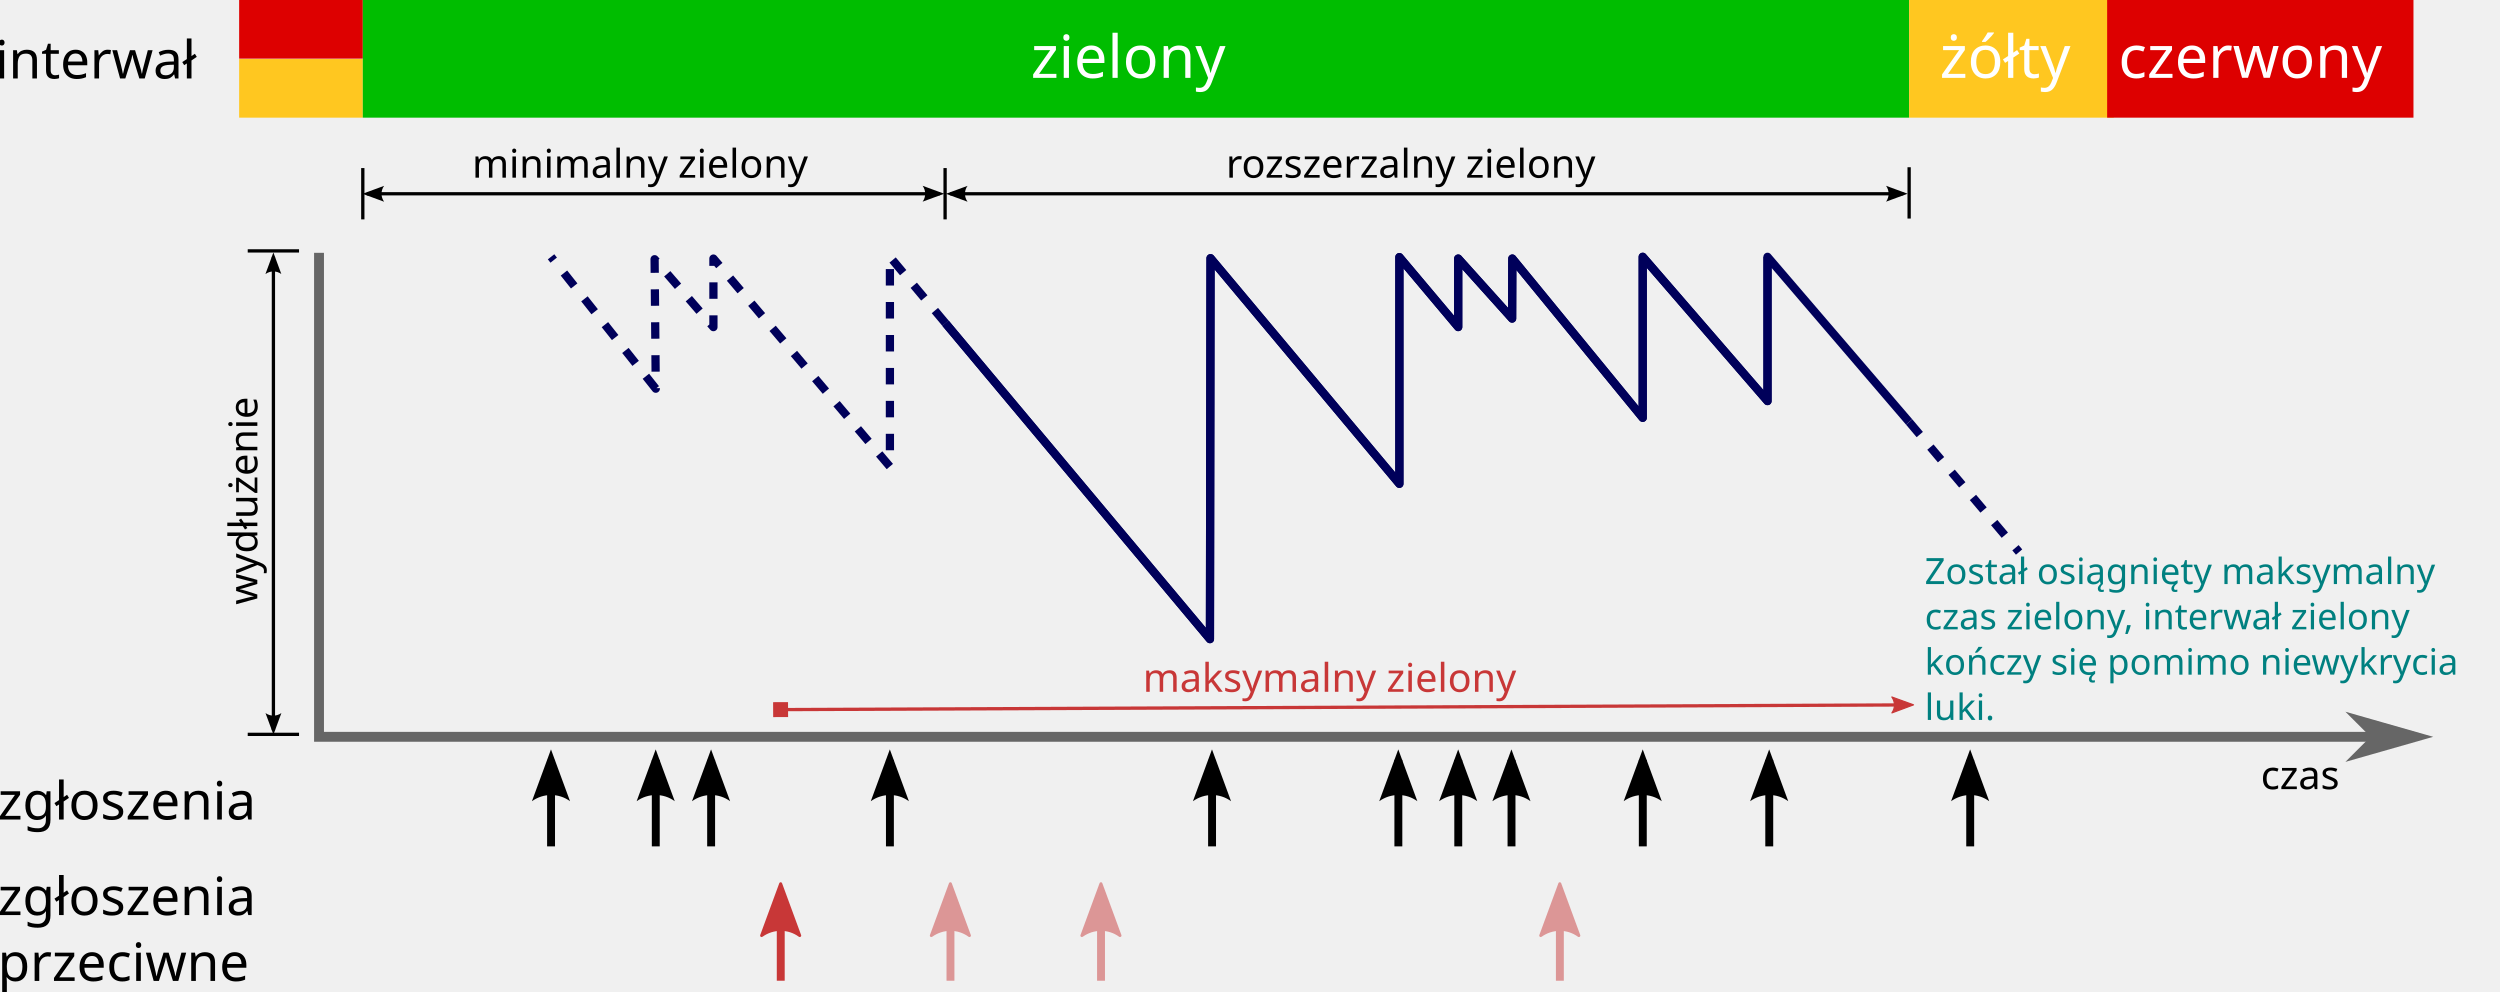
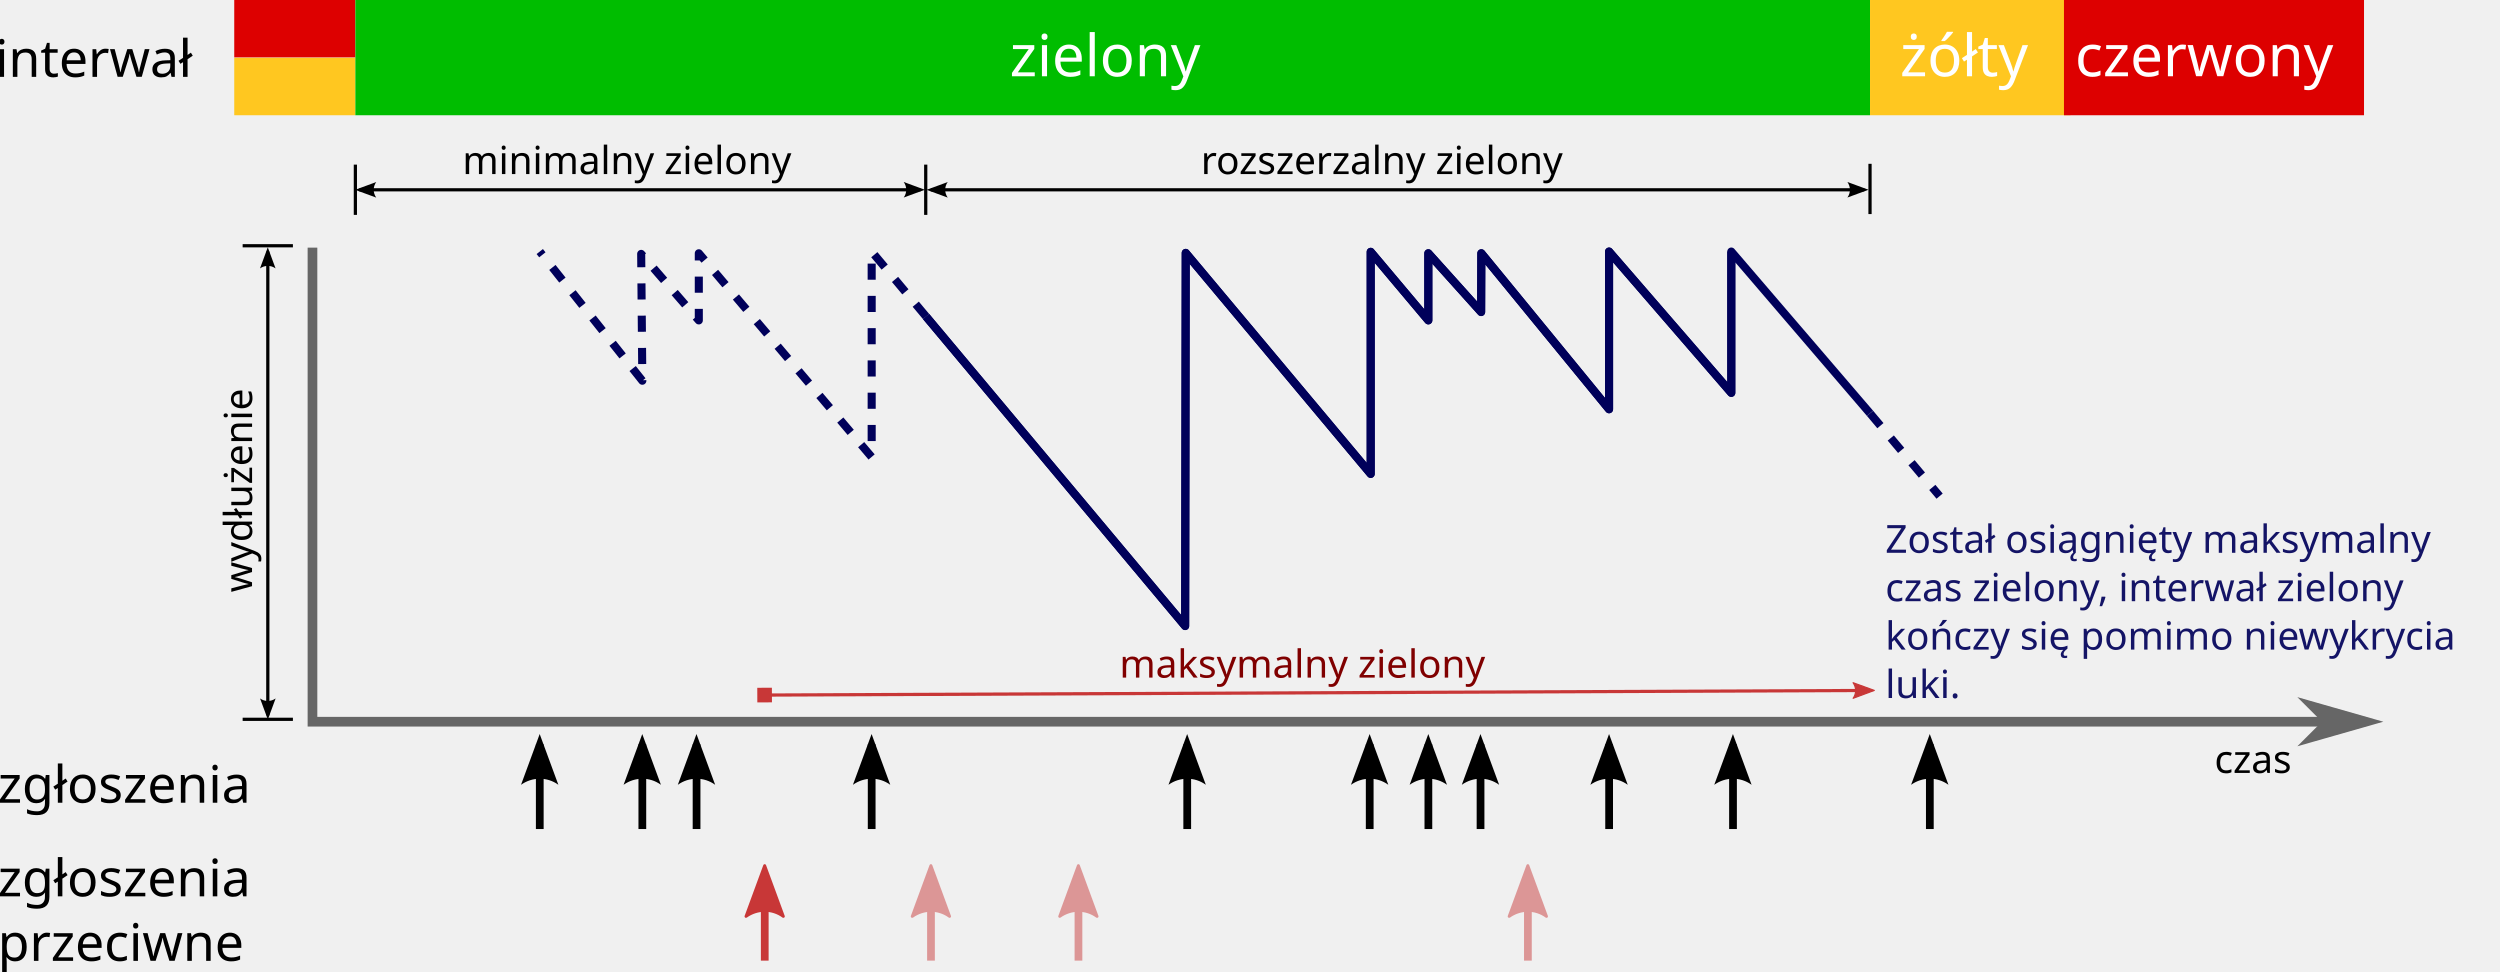
- <svg xmlns="http://www.w3.org/2000/svg" width="758.856" height="301.087" id="svg2" version="1.1">
+ <svg xmlns="http://www.w3.org/2000/svg" width="774.731" height="301.087" id="svg2" version="1.1">
  <defs id="defs4">
    <marker style="overflow:visible" id="SquareM" refX="0" refY="0" orient="auto">
      <path transform="scale(0.4,0.4)" style="fill-rule:evenodd;stroke:#000000;stroke-width:1pt;marker-start:none" d="M -5,-5 -5,5 5,5 5,-5 -5,-5 z" id="path4247" />
    </marker>
    <marker style="overflow:visible" id="SquareS" refX="0" refY="0" orient="auto">
      <path transform="scale(0.2,0.2)" style="fill-rule:evenodd;stroke:#000000;stroke-width:1pt;marker-start:none" d="M -5,-5 -5,5 5,5 5,-5 -5,-5 z" id="path4250" />
    </marker>
    <marker orient="auto" refY="0" refX="0" id="Arrow2Send" style="overflow:visible">
      <path id="path4266" style="font-size:12px;fill-rule:evenodd;stroke-width:0.625;stroke-linejoin:round" d="M 8.719,4.034 -2.207,0.016 8.719,-4.002 c -1.745,2.372 -1.735,5.617 -6e-7,8.035 z" transform="matrix(-0.3,0,0,-0.3,0.69,0)" />
    </marker>
    <marker orient="auto" refY="0" refX="0" id="Arrow2Lend" style="overflow:visible">
      <path id="path4254" style="font-size:12px;fill-rule:evenodd;stroke-width:0.625;stroke-linejoin:round" d="M 8.719,4.034 -2.207,0.016 8.719,-4.002 c -1.745,2.372 -1.735,5.617 -6e-7,8.035 z" transform="matrix(-1.1,0,0,-1.1,-1.1,0)" />
    </marker>
    <marker orient="auto" refY="0" refX="0" id="Arrow1Lend" style="overflow:visible">
      <path id="path4236" d="M 0,0 5,-5 -12.5,0 5,5 0,0 z" style="fill-rule:evenodd;stroke:#000000;stroke-width:1pt;marker-start:none" transform="matrix(-0.8,0,0,-0.8,-10,0)" />
    </marker>
    <marker orient="auto" refY="0" refX="0" id="Tail" style="overflow:visible">
      <g id="g4269" transform="scale(-1.2,-1.2)">
        <path id="path4271" d="M -3.805,-3.959 0.544,0" style="fill:none;stroke:#000000;stroke-width:0.8;stroke-linecap:round;marker-start:none;marker-end:none" />
        <path id="path4273" d="M -1.287,-3.959 3.062,0" style="fill:none;stroke:#000000;stroke-width:0.8;stroke-linecap:round;marker-start:none;marker-end:none" />
        <path id="path4275" d="M 1.305,-3.959 5.654,0" style="fill:none;stroke:#000000;stroke-width:0.8;stroke-linecap:round;marker-start:none;marker-end:none" />
        <path id="path4277" d="M -3.805,4.178 0.544,0.22" style="fill:none;stroke:#000000;stroke-width:0.8;stroke-linecap:round;marker-start:none;marker-end:none" />
        <path id="path4279" d="M -1.287,4.178 3.062,0.22" style="fill:none;stroke:#000000;stroke-width:0.8;stroke-linecap:round;marker-start:none;marker-end:none" />
        <path id="path4281" d="M 1.305,4.178 5.654,0.22" style="fill:none;stroke:#000000;stroke-width:0.8;stroke-linecap:round;marker-start:none;marker-end:none" />
      </g>
    </marker>
    <marker orient="auto" refY="0" refX="0" id="Arrow2Mend" style="overflow:visible">
      <path id="path4260" style="font-size:12px;fill-rule:evenodd;stroke-width:0.625;stroke-linejoin:round" d="M 8.719,4.034 -2.207,0.016 8.719,-4.002 c -1.745,2.372 -1.735,5.617 -6e-7,8.035 z" transform="scale(-0.6,-0.6)" />
    </marker>
    <marker orient="auto" refY="0" refX="0" id="Arrow2Mstart" style="overflow:visible">
      <path id="path3887" style="font-size:12px;fill-rule:evenodd;stroke-width:0.625;stroke-linejoin:round" d="M 8.719,4.034 -2.207,0.016 8.719,-4.002 c -1.745,2.372 -1.735,5.617 -6e-7,8.035 z" transform="scale(0.6,0.6)" />
    </marker>
    <marker orient="auto" refY="0" refX="0" id="Arrow1Send" style="overflow:visible">
      <path id="path3878" d="M 0,0 5,-5 -12.5,0 5,5 0,0 z" style="fill-rule:evenodd;stroke:#000000;stroke-width:1pt;marker-start:none" transform="matrix(-0.2,0,0,-0.2,-1.2,0)" />
    </marker>
    <marker orient="auto" refY="0" refX="0" id="Arrow1Sstart" style="overflow:visible">
      <path id="path3875" d="M 0,0 5,-5 -12.5,0 5,5 0,0 z" style="fill-rule:evenodd;stroke:#000000;stroke-width:1pt;marker-start:none" transform="matrix(0.2,0,0,0.2,1.2,0)" />
    </marker>
    <marker orient="auto" refY="0" refX="0" id="Arrow1Mend" style="overflow:visible">
      <path id="path3787" d="M 0,0 5,-5 -12.5,0 5,5 0,0 z" style="fill-rule:evenodd;stroke:#000000;stroke-width:1pt;marker-start:none" transform="matrix(-0.4,0,0,-0.4,-4,0)" />
    </marker>
    <marker orient="auto" refY="0" refX="0" id="Arrow1Mstart" style="overflow:visible">
      <path id="path3784" d="M 0,0 5,-5 -12.5,0 5,5 0,0 z" style="fill-rule:evenodd;stroke:#000000;stroke-width:1pt;marker-start:none" transform="matrix(0.4,0,0,0.4,4,0)" />
    </marker>
    <marker orient="auto" refY="0" refX="0" id="Arrow1Lstart" style="overflow:visible">
      <path id="path3778" d="M 0,0 5,-5 -12.5,0 5,5 0,0 z" style="fill-rule:evenodd;stroke:#000000;stroke-width:1pt;marker-start:none" transform="matrix(0.8,0,0,0.8,10,0)" />
    </marker>
    <marker orient="auto" refY="0" refX="0" id="Arrow2Mstart-4" style="overflow:visible">
      <path id="path3887-2" style="font-size:12px;fill-rule:evenodd;stroke-width:0.625;stroke-linejoin:round" d="M 8.719,4.034 -2.207,0.016 8.719,-4.002 c -1.745,2.372 -1.735,5.617 -6e-7,8.035 z" transform="scale(0.6,0.6)" />
    </marker>
    <marker orient="auto" refY="0" refX="0" id="Arrow2Mend-4" style="overflow:visible">
      <path id="path4260-0" style="font-size:12px;fill-rule:evenodd;stroke-width:0.625;stroke-linejoin:round" d="M 8.719,4.034 -2.207,0.016 8.719,-4.002 c -1.745,2.372 -1.735,5.617 -6e-7,8.035 z" transform="scale(-0.6,-0.6)" />
    </marker>
    <marker orient="auto" refY="0" refX="0" id="Arrow2Lend-9" style="overflow:visible">
      <path id="path4254-0" style="font-size:12px;fill-rule:evenodd;stroke-width:0.625;stroke-linejoin:round" d="M 8.719,4.034 -2.207,0.016 8.719,-4.002 c -1.745,2.372 -1.735,5.617 -6e-7,8.035 z" transform="matrix(-1.1,0,0,-1.1,-1.1,0)" />
    </marker>
    <marker orient="auto" refY="0" refX="0" id="Arrow2Lend-91" style="overflow:visible">
      <path id="path4254-3" style="font-size:12px;fill-rule:evenodd;stroke-width:0.625;stroke-linejoin:round" d="M 8.719,4.034 -2.207,0.016 8.719,-4.002 c -1.745,2.372 -1.735,5.617 -6e-7,8.035 z" transform="matrix(-1.1,0,0,-1.1,-1.1,0)" />
    </marker>
    <marker orient="auto" refY="0" refX="0" id="Arrow2Lend-7" style="overflow:visible">
      <path id="path4254-5" style="font-size:12px;fill-rule:evenodd;stroke-width:0.625;stroke-linejoin:round" d="M 8.719,4.034 -2.207,0.016 8.719,-4.002 c -1.745,2.372 -1.735,5.617 -6e-7,8.035 z" transform="matrix(-1.1,0,0,-1.1,-1.1,0)" />
    </marker>
    <marker orient="auto" refY="0" refX="0" id="Arrow2Lend-8" style="overflow:visible">
      <path id="path4254-8" style="font-size:12px;fill-rule:evenodd;stroke-width:0.625;stroke-linejoin:round" d="M 8.719,4.034 -2.207,0.016 8.719,-4.002 c -1.745,2.372 -1.735,5.617 -6e-7,8.035 z" transform="matrix(-1.1,0,0,-1.1,-1.1,0)" />
    </marker>
    <marker orient="auto" refY="0" refX="0" id="Arrow2Lend-1" style="overflow:visible">
      <path id="path4254-6" style="font-size:12px;fill-rule:evenodd;stroke-width:0.625;stroke-linejoin:round" d="M 8.719,4.034 -2.207,0.016 8.719,-4.002 c -1.745,2.372 -1.735,5.617 -6e-7,8.035 z" transform="matrix(-1.1,0,0,-1.1,-1.1,0)" />
    </marker>
    <marker orient="auto" refY="0" refX="0" id="Arrow2Lend-3" style="overflow:visible">
      <path id="path4254-53" style="font-size:12px;fill-rule:evenodd;stroke-width:0.625;stroke-linejoin:round" d="M 8.719,4.034 -2.207,0.016 8.719,-4.002 c -1.745,2.372 -1.735,5.617 -6e-7,8.035 z" transform="matrix(-1.1,0,0,-1.1,-1.1,0)" />
    </marker>
    <marker orient="auto" refY="0" refX="0" id="Arrow2Lend-30" style="overflow:visible">
      <path id="path4254-64" style="font-size:12px;fill-rule:evenodd;stroke-width:0.625;stroke-linejoin:round" d="M 8.719,4.034 -2.207,0.016 8.719,-4.002 c -1.745,2.372 -1.735,5.617 -6e-7,8.035 z" transform="matrix(-1.1,0,0,-1.1,-1.1,0)" />
    </marker>
    <marker orient="auto" refY="0" refX="0" id="Arrow2Mstart-0" style="overflow:visible">
      <path id="path3887-3" style="font-size:12px;fill-rule:evenodd;stroke-width:0.625;stroke-linejoin:round" d="M 8.719,4.034 -2.207,0.016 8.719,-4.002 c -1.745,2.372 -1.735,5.617 -6e-7,8.035 z" transform="scale(0.6,0.6)" />
    </marker>
    <marker orient="auto" refY="0" refX="0" id="Arrow2Mend-41" style="overflow:visible">
      <path id="path4260-2" style="font-size:12px;fill-rule:evenodd;stroke-width:0.625;stroke-linejoin:round" d="M 8.719,4.034 -2.207,0.016 8.719,-4.002 c -1.745,2.372 -1.735,5.617 -6e-7,8.035 z" transform="scale(-0.6,-0.6)" />
    </marker>
    <marker orient="auto" refY="0" refX="0" id="Arrow1Mend3" style="overflow:visible">
      <path id="path3791" d="M 0,0 5,-5 -12.5,0 5,5 0,0 z" style="fill:#000000;fill-rule:evenodd;stroke:#000000;stroke-width:1pt;marker-start:none" transform="matrix(-0.4,0,0,-0.4,-4,0)" />
    </marker>
    <marker orient="auto" refY="0" refX="0" id="Arrow1Mend3z" style="overflow:visible">
      <path id="path5059" d="M 0,0 5,-5 -12.5,0 5,5 0,0 z" style="fill:#666666;fill-rule:evenodd;stroke:#666666;stroke-width:1pt;marker-start:none" transform="matrix(-0.4,0,0,-0.4,-4,0)" />
    </marker>
    <marker orient="auto" refY="0" refX="0" id="Arrow1Mend3z-4" style="overflow:visible">
      <path id="path5059-4" d="M 0,0 5,-5 -12.5,0 5,5 0,0 z" style="fill:#666666;fill-rule:evenodd;stroke:#666666;stroke-width:1pt;marker-start:none" transform="matrix(-0.4,0,0,-0.4,-4,0)" />
    </marker>
    <marker orient="auto" refY="0" refX="0" id="Arrow2Mend-41-5" style="overflow:visible">
      <path id="path4260-2-2" style="font-size:12px;fill-rule:evenodd;stroke-width:0.625;stroke-linejoin:round" d="M 8.719,4.034 -2.207,0.016 8.719,-4.002 c -1.745,2.372 -1.735,5.617 -6e-7,8.035 z" transform="scale(-0.6,-0.6)" />
    </marker>
    <marker orient="auto" refY="0" refX="0" id="Arrow2Mend-41F" style="overflow:visible">
      <path id="path5907" style="font-size:12px;fill:#c83737;fill-rule:evenodd;stroke:#c83737;stroke-width:0.625;stroke-linejoin:round" d="M 8.719,4.034 -2.207,0.016 8.719,-4.002 c -1.745,2.372 -1.735,5.617 -6e-7,8.035 z" transform="scale(-0.6,-0.6)" />
    </marker>
    <marker orient="auto" refY="0" refX="0" id="Arrow2Mend-41F-4" style="overflow:visible">
      <path id="path5907-3" style="font-size:12px;fill:#c83737;fill-rule:evenodd;stroke:#c83737;stroke-width:0.625;stroke-linejoin:round" d="M 8.719,4.034 -2.207,0.016 8.719,-4.002 c -1.745,2.372 -1.735,5.617 -6e-7,8.035 z" transform="scale(-0.6,-0.6)" />
    </marker>
    <marker orient="auto" refY="0" refX="0" id="Arrow2Mend-41F-8" style="overflow:visible">
      <path id="path5907-7" style="font-size:12px;fill:#c83737;fill-rule:evenodd;stroke:#c83737;stroke-width:0.625;stroke-linejoin:round" d="M 8.719,4.034 -2.207,0.016 8.719,-4.002 c -1.745,2.372 -1.735,5.617 -6e-7,8.035 z" transform="scale(-0.6,-0.6)" />
    </marker>
    <marker orient="auto" refY="0" refX="0" id="Arrow2Mend-41F-87" style="overflow:visible">
      <path id="path5907-32" style="font-size:12px;fill:#c83737;fill-rule:evenodd;stroke:#c83737;stroke-width:0.625;stroke-linejoin:round" d="M 8.719,4.034 -2.207,0.016 8.719,-4.002 c -1.745,2.372 -1.735,5.617 -6e-7,8.035 z" transform="scale(-0.6,-0.6)" />
    </marker>
    <marker orient="auto" refY="0" refX="0" id="Arrow2Mend-41-2" style="overflow:visible">
      <path id="path4260-2-4" style="font-size:12px;fill-rule:evenodd;stroke-width:0.625;stroke-linejoin:round" d="M 8.719,4.034 -2.207,0.016 8.719,-4.002 c -1.745,2.372 -1.735,5.617 -6e-7,8.035 z" transform="scale(-0.6,-0.6)" />
    </marker>
    <marker orient="auto" refY="0" refX="0" id="Arrow2Mend-41-3" style="overflow:visible">
      <path id="path4260-2-3" style="font-size:12px;fill-rule:evenodd;stroke-width:0.625;stroke-linejoin:round" d="M 8.719,4.034 -2.207,0.016 8.719,-4.002 c -1.745,2.372 -1.735,5.617 -6e-7,8.035 z" transform="scale(-0.6,-0.6)" />
    </marker>
    <marker orient="auto" refY="0" refX="0" id="Arrow2Mend-41-4" style="overflow:visible">
      <path id="path4260-2-7" style="font-size:12px;fill-rule:evenodd;stroke-width:0.625;stroke-linejoin:round" d="M 8.719,4.034 -2.207,0.016 8.719,-4.002 c -1.745,2.372 -1.735,5.617 -6e-7,8.035 z" transform="scale(-0.6,-0.6)" />
    </marker>
    <marker style="overflow:visible" id="SquareMk" refX="0" refY="0" orient="auto">
      <path transform="scale(0.4,0.4)" style="fill:#c83737;fill-rule:evenodd;stroke:#c83737;stroke-width:1pt;marker-start:none" d="M -5,-5 -5,5 5,5 5,-5 -5,-5 z" id="path5626" />
    </marker>
    <marker orient="auto" refY="0" refX="0" id="Arrow2Mend-41-4G" style="overflow:visible">
      <path id="path5629" style="font-size:12px;fill:#c83737;fill-rule:evenodd;stroke:#c83737;stroke-width:0.625;stroke-linejoin:round" d="M 8.719,4.034 -2.207,0.016 8.719,-4.002 c -1.745,2.372 -1.735,5.617 -6e-7,8.035 z" transform="scale(-0.6,-0.6)" />
    </marker>
  </defs>
  <g id="layer1" transform="translate(111.1623,-224.9336)">
    <path style="fill:none;stroke:#666666;stroke-width:3;stroke-linecap:butt;stroke-linejoin:miter;stroke-miterlimit:4;stroke-opacity:1;stroke-dasharray:none;marker-start:none;marker-end:url(#Arrow1Mend3z)" d="m -14.328,301.674 0,146.912 635.839,0" id="path3003" />
    <g id="g5265">
      <rect y="224.934" x="-38.571" height="17.8" width="37.536" id="rect3002" style="fill:#dd0000;fill-opacity:1;fill-rule:evenodd;stroke:none" />
      <rect y="242.848" x="-38.571" height="17.8" width="37.536" id="rect3002-3" style="fill:#ffc720;fill-opacity:1;fill-rule:evenodd;stroke:none" />
    </g>
    <path style="fill:none;stroke:#000000;stroke-width:1px;stroke-linecap:butt;stroke-linejoin:miter;stroke-opacity:1" d="m -1.036,275.949 0,15.576" id="path5464" />
    <path style="fill:none;stroke:#000000;stroke-width:1px;stroke-linecap:butt;stroke-linejoin:miter;stroke-opacity:1" d="m 175.714,275.949 0,15.576" id="path5464-5" />
    <g id="g5269">
      <path id="path3856" d="m 0.201,283.748 173.918,0" style="fill:none;stroke:#000000;stroke-width:1;stroke-linecap:butt;stroke-linejoin:miter;stroke-miterlimit:0;stroke-opacity:1;stroke-dasharray:none;marker-start:url(#Arrow2Mstart);marker-mid:none;marker-end:url(#Arrow2Mend)" />
      <text id="text4707" y="278.871" x="32.149" style="font-size:12px;font-style:normal;font-weight:normal;line-height:125%;letter-spacing:0px;word-spacing:0px;fill:#000000;fill-opacity:1;stroke:none;font-family:Sans" xml:space="preserve">
        <tspan y="278.871" x="32.149" id="tspan4709">minimalny zielony</tspan>
      </text>
    </g>
    <path style="fill:none;stroke:#000000;stroke-width:1;stroke-linecap:butt;stroke-linejoin:miter;stroke-miterlimit:0;stroke-opacity:1;stroke-dasharray:none;marker-start:url(#Arrow2Mstart);marker-mid:none;marker-end:url(#Arrow2Mend)" d="m 177.298,283.748 289.263,0" id="path3856-7" />
    <path style="fill:none;stroke:#000000;stroke-width:1px;stroke-linecap:butt;stroke-linejoin:miter;stroke-opacity:1" d="m 468.341,275.697 0,15.576" id="path5464-5-2" />
    <text xml:space="preserve" style="font-size:12px;font-style:normal;font-weight:normal;line-height:125%;letter-spacing:0px;word-spacing:0px;fill:#000000;fill-opacity:1;stroke:none;font-family:Sans" x="260.989" y="278.871" id="text4707-7">
      <tspan id="tspan4709-5" x="260.989" y="278.871">rozszerzalny zielony</tspan>
    </text>
    <g id="g5605" />
    <path style="fill:#803300;stroke:#000000;stroke-width:2.4;stroke-linecap:butt;stroke-linejoin:miter;stroke-miterlimit:4;stroke-opacity:1;stroke-dasharray:none;marker-end:url(#Arrow2Mend-41)" d="m 56.107,481.845 0,-13.921 0,-12.343" id="path4790" />
    <path style="fill:#803300;stroke:#000000;stroke-width:2.4;stroke-linecap:butt;stroke-linejoin:miter;stroke-miterlimit:4;stroke-opacity:1;stroke-dasharray:none;marker-end:url(#Arrow2Mend-41)" d="m 87.893,481.845 0,-26.264" id="path4790-9" />
    <path style="fill:#803300;stroke:#000000;stroke-width:2.4;stroke-linecap:butt;stroke-linejoin:miter;stroke-miterlimit:4;stroke-opacity:1;stroke-dasharray:none;marker-end:url(#Arrow2Mend-41)" d="m 256.75,481.845 0,-26.264" id="path4790-9-4" />
    <path style="fill:#803300;stroke:#000000;stroke-width:2.4;stroke-linecap:butt;stroke-linejoin:miter;stroke-miterlimit:4;stroke-opacity:1;stroke-dasharray:none;marker-end:url(#Arrow2Mend-41)" d="m 313.3,481.845 0,-26.264" id="path4790-9-4-5" />
    <path style="fill:#803300;stroke:#000000;stroke-width:2.4;stroke-linecap:butt;stroke-linejoin:miter;stroke-miterlimit:4;stroke-opacity:1;stroke-dasharray:none;marker-end:url(#Arrow2Mend-41)" d="m 331.483,481.845 0,-26.264" id="path4790-9-4-58" />
    <path style="fill:#803300;stroke:#000000;stroke-width:2.4;stroke-linecap:butt;stroke-linejoin:miter;stroke-miterlimit:4;stroke-opacity:1;stroke-dasharray:none;marker-end:url(#Arrow2Mend-41)" d="m 347.646,481.845 0,-26.264" id="path4790-9-4-8" />
    <path style="fill:#803300;stroke:#000000;stroke-width:2.4;stroke-linecap:butt;stroke-linejoin:miter;stroke-miterlimit:4;stroke-opacity:1;stroke-dasharray:none;marker-end:url(#Arrow2Mend-41)" d="m 158.964,481.845 0,-26.264" id="path4790-9-9" />
    <path style="fill:#803300;stroke:#000000;stroke-width:2.4;stroke-linecap:butt;stroke-linejoin:miter;stroke-miterlimit:4;stroke-opacity:1;stroke-dasharray:none;marker-end:url(#Arrow2Mend-41)" d="m 104.696,481.845 0,-26.264" id="path4790-9-0" />
    <path style="fill:none;stroke:#00005a;stroke-width:2.5;stroke-linecap:butt;stroke-linejoin:round;stroke-miterlimit:4;stroke-opacity:1;stroke-dasharray:5, 5;stroke-dashoffset:0" id="path5686" d="m 175.829,323.033 -16.865,-20.147 0,63.688 -53.571,-63.155 0,20.81 -17.857,-20.616 0.357,39.31 -31.786,-40.037" />
    <g id="g5284">
      <path id="path3856-6" d="m -28.17,446.605 0,-143.72" style="fill:none;stroke:#000000;stroke-width:1;stroke-linecap:butt;stroke-linejoin:miter;stroke-miterlimit:0;stroke-opacity:1;stroke-dasharray:none;marker-start:url(#Arrow2Mstart);marker-mid:none;marker-end:url(#Arrow2Mend)" />
      <path id="path5464-0" d="m -35.968,447.842 15.576,0" style="fill:none;stroke:#000000;stroke-width:1px;stroke-linecap:butt;stroke-linejoin:miter;stroke-opacity:1" />
      <path id="path5464-5-3" d="m -35.968,301.092 15.576,0" style="fill:none;stroke:#000000;stroke-width:1px;stroke-linecap:butt;stroke-linejoin:miter;stroke-opacity:1" />
      <text transform="matrix(0,-1,1,0,0,0)" id="text4707-2" y="-33.047" x="-408.475" style="font-size:12px;font-style:normal;font-weight:normal;line-height:125%;letter-spacing:0px;word-spacing:0px;fill:#000000;fill-opacity:1;stroke:none;font-family:Sans" xml:space="preserve">
        <tspan y="-33.047" x="-408.475" id="tspan4709-1">wydłużenie</tspan>
      </text>
    </g>
    <text xml:space="preserve" style="font-size:12px;font-style:normal;font-weight:normal;line-height:125%;letter-spacing:0px;word-spacing:0px;fill:#000000;fill-opacity:1;stroke:none;font-family:Sans" x="575.092" y="464.469" id="text4707-7-5">
      <tspan id="tspan4709-5-4" x="575.092" y="464.469">czas</tspan>
    </text>
    <g id="g5291">
      <rect y="224.934" x="-1.036" height="35.714" width="469.377" id="rect3808" style="fill:#00bd00;fill-opacity:1;fill-rule:evenodd;stroke:none" />
      <text id="text7712" y="248.568" x="201.735" style="font-size:10px;font-style:normal;font-weight:normal;line-height:125%;letter-spacing:0px;word-spacing:0px;fill:#000000;fill-opacity:1;stroke:none;font-family:Sans" xml:space="preserve">
        <tspan style="font-size:18px;fill:#ffffff;fill-opacity:1" y="248.568" x="201.735" id="tspan7714">zielony</tspan>
      </text>
    </g>
    <g id="g5296">
      <rect y="224.934" x="468.341" height="35.714" width="62.124" id="rect3002-3-0" style="fill:#ffc720;fill-opacity:1;fill-rule:evenodd;stroke:none" />
      <text id="text7712-9" y="248.568" x="477.628" style="font-size:10px;font-style:normal;font-weight:normal;line-height:125%;letter-spacing:0px;word-spacing:0px;fill:#000000;fill-opacity:1;stroke:none;font-family:Sans" xml:space="preserve">
        <tspan style="font-size:18px;fill:#ffffff;fill-opacity:1" y="248.568" x="477.628" id="tspan7714-3">żółty</tspan>
      </text>
    </g>
    <g id="g5301">
      <rect y="224.934" x="528.445" height="35.714" width="92.983" id="rect3002-7" style="fill:#dd0000;fill-opacity:1;fill-rule:evenodd;stroke:none" />
      <text id="text7712-9-9" y="248.568" x="531.871" style="font-size:10px;font-style:normal;font-weight:normal;line-height:125%;letter-spacing:0px;word-spacing:0px;fill:#000000;fill-opacity:1;stroke:none;font-family:Sans" xml:space="preserve">
        <tspan style="font-size:18px;fill:#ffffff;fill-opacity:1" y="248.568" x="531.871" id="tspan7714-3-7">czerwony</tspan>
      </text>
    </g>
    <text xml:space="preserve" style="font-size:10px;font-style:normal;font-weight:normal;line-height:125%;letter-spacing:0px;word-spacing:0px;fill:#000000;fill-opacity:1;stroke:none;font-family:Sans" x="-112.67" y="248.756" id="text7758">
      <tspan id="tspan7760" x="-112.67" y="248.756" style="font-size:16px">interwał</tspan>
    </text>
    <text xml:space="preserve" style="font-size:10px;font-style:normal;font-weight:normal;line-height:125%;letter-spacing:0px;word-spacing:0px;fill:#000000;fill-opacity:1;stroke:none;font-family:Sans" x="-111.85" y="473.688" id="text7758-6">
      <tspan id="tspan7760-1" x="-111.85" y="473.688" style="font-size:16px">zgłoszenia</tspan>
    </text>
    <text xml:space="preserve" style="font-size:10px;font-style:normal;font-weight:normal;line-height:125%;letter-spacing:0px;word-spacing:0px;fill:#000000;fill-opacity:1;stroke:none;font-family:Sans" x="-111.85" y="502.692" id="text7758-6-4">
      <tspan id="tspan7760-1-2" x="-111.85" y="502.692" style="font-size:16px">zgłoszenia</tspan>
      <tspan x="-111.85" y="522.692" style="font-size:16px" id="tspan5720">przeciwne</tspan>
    </text>
    <path style="fill:#c83737;stroke:#c83737;stroke-width:2.4;stroke-linecap:butt;stroke-linejoin:miter;stroke-miterlimit:4;stroke-opacity:1;stroke-dasharray:none;marker-end:url(#Arrow2Mend-41F)" d="m 125.826,522.624 0,-13.921 0,-12.343" id="path4790-1" />
    <path style="opacity:0.486;fill:#c83737;stroke:#c83737;stroke-width:2.4;stroke-linecap:butt;stroke-linejoin:miter;stroke-miterlimit:4;stroke-opacity:1;stroke-dasharray:none;marker-end:url(#Arrow2Mend-41F)" d="m 177.343,522.624 0,-13.921 0,-12.343" id="path4790-1-9" />
    <path style="opacity:0.486;fill:#c83737;stroke:#c83737;stroke-width:2.4;stroke-linecap:butt;stroke-linejoin:miter;stroke-miterlimit:4;stroke-opacity:1;stroke-dasharray:none;marker-end:url(#Arrow2Mend-41F)" d="m 223.044,522.624 0,-13.921 0,-12.343" id="path4790-1-6" />
    <path style="opacity:0.486;fill:#c83737;stroke:#c83737;stroke-width:2.4;stroke-linecap:butt;stroke-linejoin:miter;stroke-miterlimit:4;stroke-opacity:1;stroke-dasharray:none;marker-end:url(#Arrow2Mend-41F)" d="m 362.323,522.624 0,-13.921 0,-12.343" id="path4790-1-4" />
    <path style="fill:#803300;stroke:#000000;stroke-width:2.4;stroke-linecap:butt;stroke-linejoin:miter;stroke-miterlimit:4;stroke-opacity:1;stroke-dasharray:none;marker-end:url(#Arrow2Mend-41)" d="m 387.496,481.845 0,-26.264" id="path4790-9-4-8-7" />
    <path style="fill:#803300;stroke:#000000;stroke-width:2.4;stroke-linecap:butt;stroke-linejoin:miter;stroke-miterlimit:4;stroke-opacity:1;stroke-dasharray:none;marker-end:url(#Arrow2Mend-41)" d="m 425.882,481.845 0,-26.264" id="path4790-9-4-8-77" />
    <path id="path6970" d="m 175.829,323.033 80.278,95.902 0.179,-115.628 57.321,68.487 3e-5,-68.817 17.857,21.235 0,-20.793 16.365,18.21 0.063,-18.21 39.58,48.337 0,-48.87 37.881,43.789 0,-43.789 42.988,50.13" style="color:#000000;fill:none;stroke:#00005a;stroke-width:2.5;stroke-linecap:butt;stroke-linejoin:round;stroke-miterlimit:4;stroke-opacity:1;stroke-dasharray:none;stroke-dashoffset:0;marker:none;visibility:visible;display:inline;overflow:visible;enable-background:accumulate" />
-     <path id="path6940" d="m 468.341,353.015 33.375,39.488" style="color:#000000;fill:none;stroke:#00005a;stroke-width:2.5;stroke-linecap:butt;stroke-linejoin:round;stroke-miterlimit:4;stroke-opacity:1;stroke-dasharray:5, 5;stroke-dashoffset:0;marker:none;visibility:visible;display:inline;overflow:visible;enable-background:accumulate" />
+     <path id="path6940" d="m 468.341,353.015 21.567,25.668" style="color:#000000;fill:none;stroke:#00005a;stroke-width:2.5;stroke-linecap:butt;stroke-linejoin:round;stroke-miterlimit:4;stroke-opacity:1;stroke-dasharray:5, 5;stroke-dashoffset:0;marker:none;visibility:visible;display:inline;overflow:visible;enable-background:accumulate" />
    <path style="color:#000000;fill:none;stroke:#00005a;stroke-width:2.5;stroke-linecap:butt;stroke-linejoin:round;stroke-miterlimit:4;stroke-opacity:1;stroke-dasharray:none;stroke-dashoffset:0;marker:none;visibility:visible;display:inline;overflow:visible;enable-background:accumulate" d="m 175.829,323.033 80.278,95.902 0.179,-115.628 57.321,68.487 3e-5,-68.817 17.857,21.235 0,-20.793 16.365,18.21 0.063,-18.21 39.58,48.337 0,-48.87 37.881,43.789 0,-43.789" id="path6966" />
    <path style="fill:#803300;stroke:#000000;stroke-width:2.4;stroke-linecap:butt;stroke-linejoin:miter;stroke-miterlimit:4;stroke-opacity:1;stroke-dasharray:none;marker-end:url(#Arrow2Mend-41)" d="m 486.879,481.845 0,-26.264" id="path4790-9-4-8-77-6" />
-     <path id="path3184" d="m 125.784,440.33 342.557,-1.429" style="fill:none;stroke:#c83737;stroke-width:1px;stroke-linecap:butt;stroke-linejoin:miter;stroke-opacity:1;marker-start:url(#SquareMk);marker-end:url(#Arrow2Mend-41-4G)" />
+     <path id="path3184" d="m 125.784,440.33 342.557,-1.429" style="fill:#800000;stroke:#c83737;stroke-width:1px;stroke-linecap:butt;stroke-linejoin:miter;stroke-opacity:1;marker-start:url(#SquareMk);marker-end:url(#Arrow2Mend-41-4G)" />
    <text xml:space="preserve" style="font-size:12px;font-style:normal;font-weight:normal;line-height:125%;letter-spacing:0px;word-spacing:0px;fill:#000000;fill-opacity:1;stroke:#c83737;font-family:Sans" x="235.655" y="433.784" id="text4707-7-0">
      <tspan id="tspan4709-5-2" x="235.655" y="433.784" style="fill:#000000;stroke:#000000" />
    </text>
-     <text xml:space="preserve" style="font-size:12px;font-style:normal;font-weight:normal;line-height:125%;letter-spacing:0px;word-spacing:0px;fill:#c83737;fill-opacity:1;stroke:none;font-family:Sans" x="235.749" y="434.927" id="text4707-7-4">
+     <text xml:space="preserve" style="font-size:12px;font-style:normal;font-weight:normal;line-height:125%;letter-spacing:0px;word-spacing:0px;fill:#800000;fill-opacity:1;stroke:none;font-family:Sans" x="235.749" y="434.927" id="text4707-7-4">
      <tspan id="tspan4709-5-1" x="235.749" y="434.927">maksymalny zielony</tspan>
    </text>
-     <text xml:space="preserve" style="font-size:11px;font-style:normal;font-weight:normal;line-height:125%;letter-spacing:0px;word-spacing:0px;fill:#008080;fill-opacity:1;stroke:none;font-family:Sans" x="473.069" y="402.216" id="text5934">
-       <tspan x="473.069" y="402.216" id="tspan5938">Został osiągnięty maksymalny</tspan>
-       <tspan x="473.069" y="415.966" id="tspan5942">czas zielony, interwał zielony</tspan>
-       <tspan x="473.069" y="429.716" id="tspan5950">kończy się pomimo niewykrycia </tspan>
-       <tspan x="473.069" y="443.466" id="tspan5954">luki.</tspan>
+     <text xml:space="preserve" style="font-size:11px;font-style:normal;font-weight:normal;line-height:125%;letter-spacing:0px;word-spacing:0px;fill:#141466;fill-opacity:1;stroke:none;font-family:Sans" x="473.089" y="396.236" id="text5934">
+       <tspan x="473.089" y="396.236" id="tspan5938" style="font-size:12px;fill:#141466;fill-opacity:1">Został osiągnięty maksymalny</tspan>
+       <tspan x="473.089" y="411.236" id="tspan5942" style="font-size:12px;fill:#141466;fill-opacity:1">czas zielony, interwał zielony</tspan>
+       <tspan x="473.089" y="426.236" id="tspan5950" style="font-size:12px;fill:#141466;fill-opacity:1">kończy się pomimo niewykrycia </tspan>
+       <tspan x="473.089" y="441.236" id="tspan5954" style="font-size:12px;fill:#141466;fill-opacity:1">luki.</tspan>
    </text>
  </g>
</svg>
